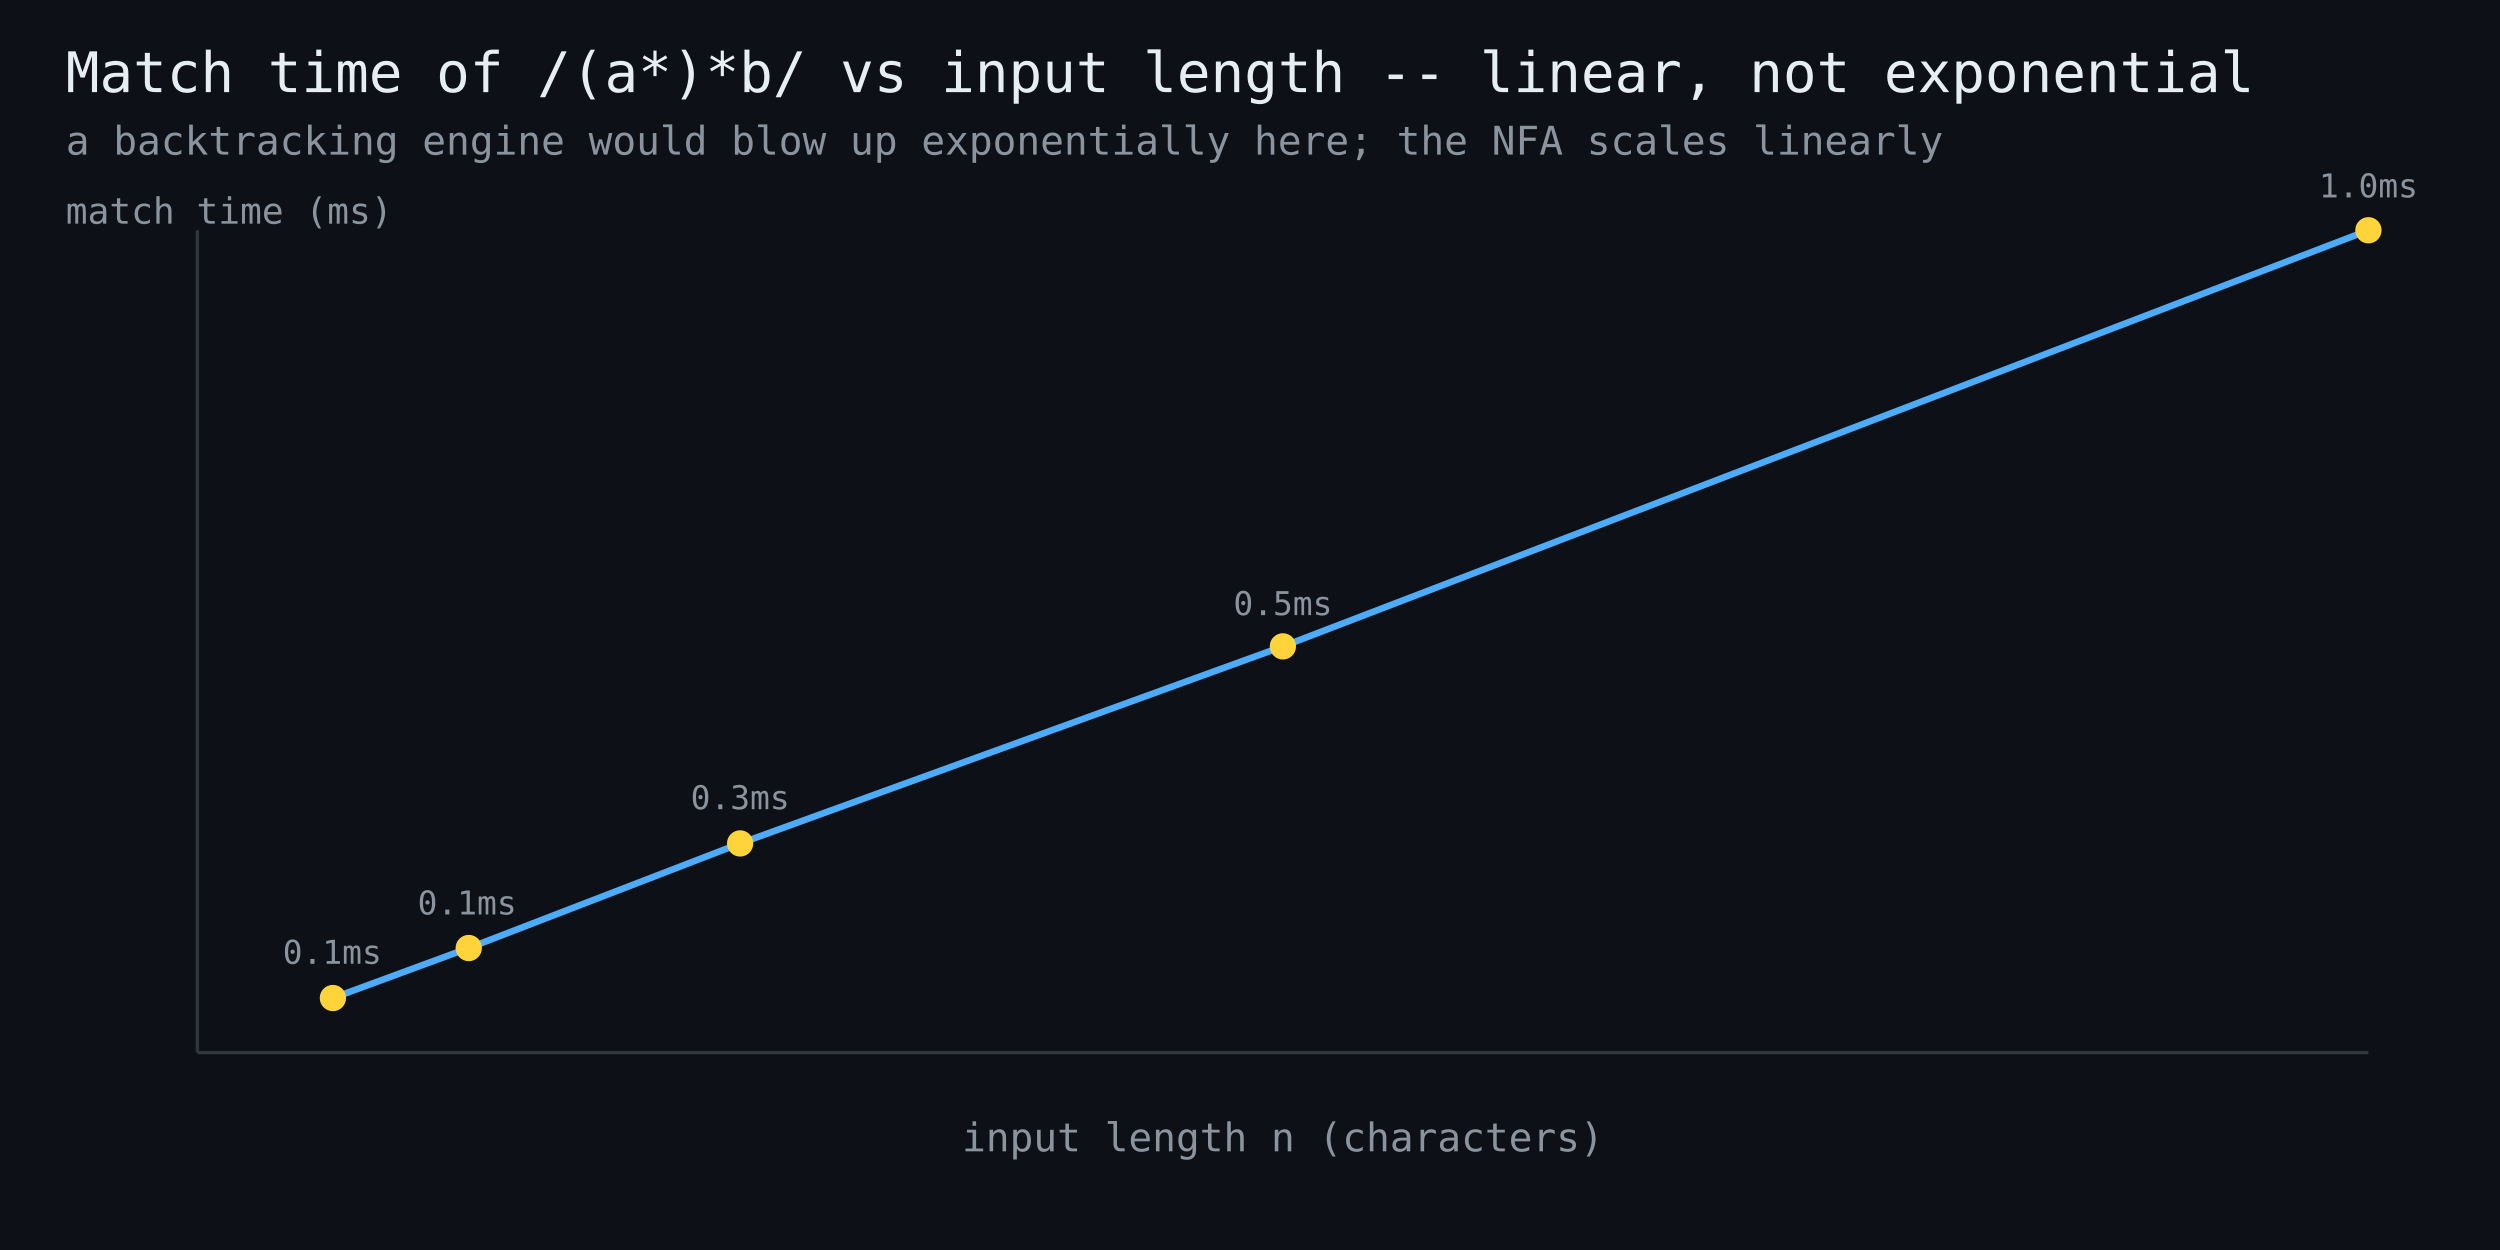
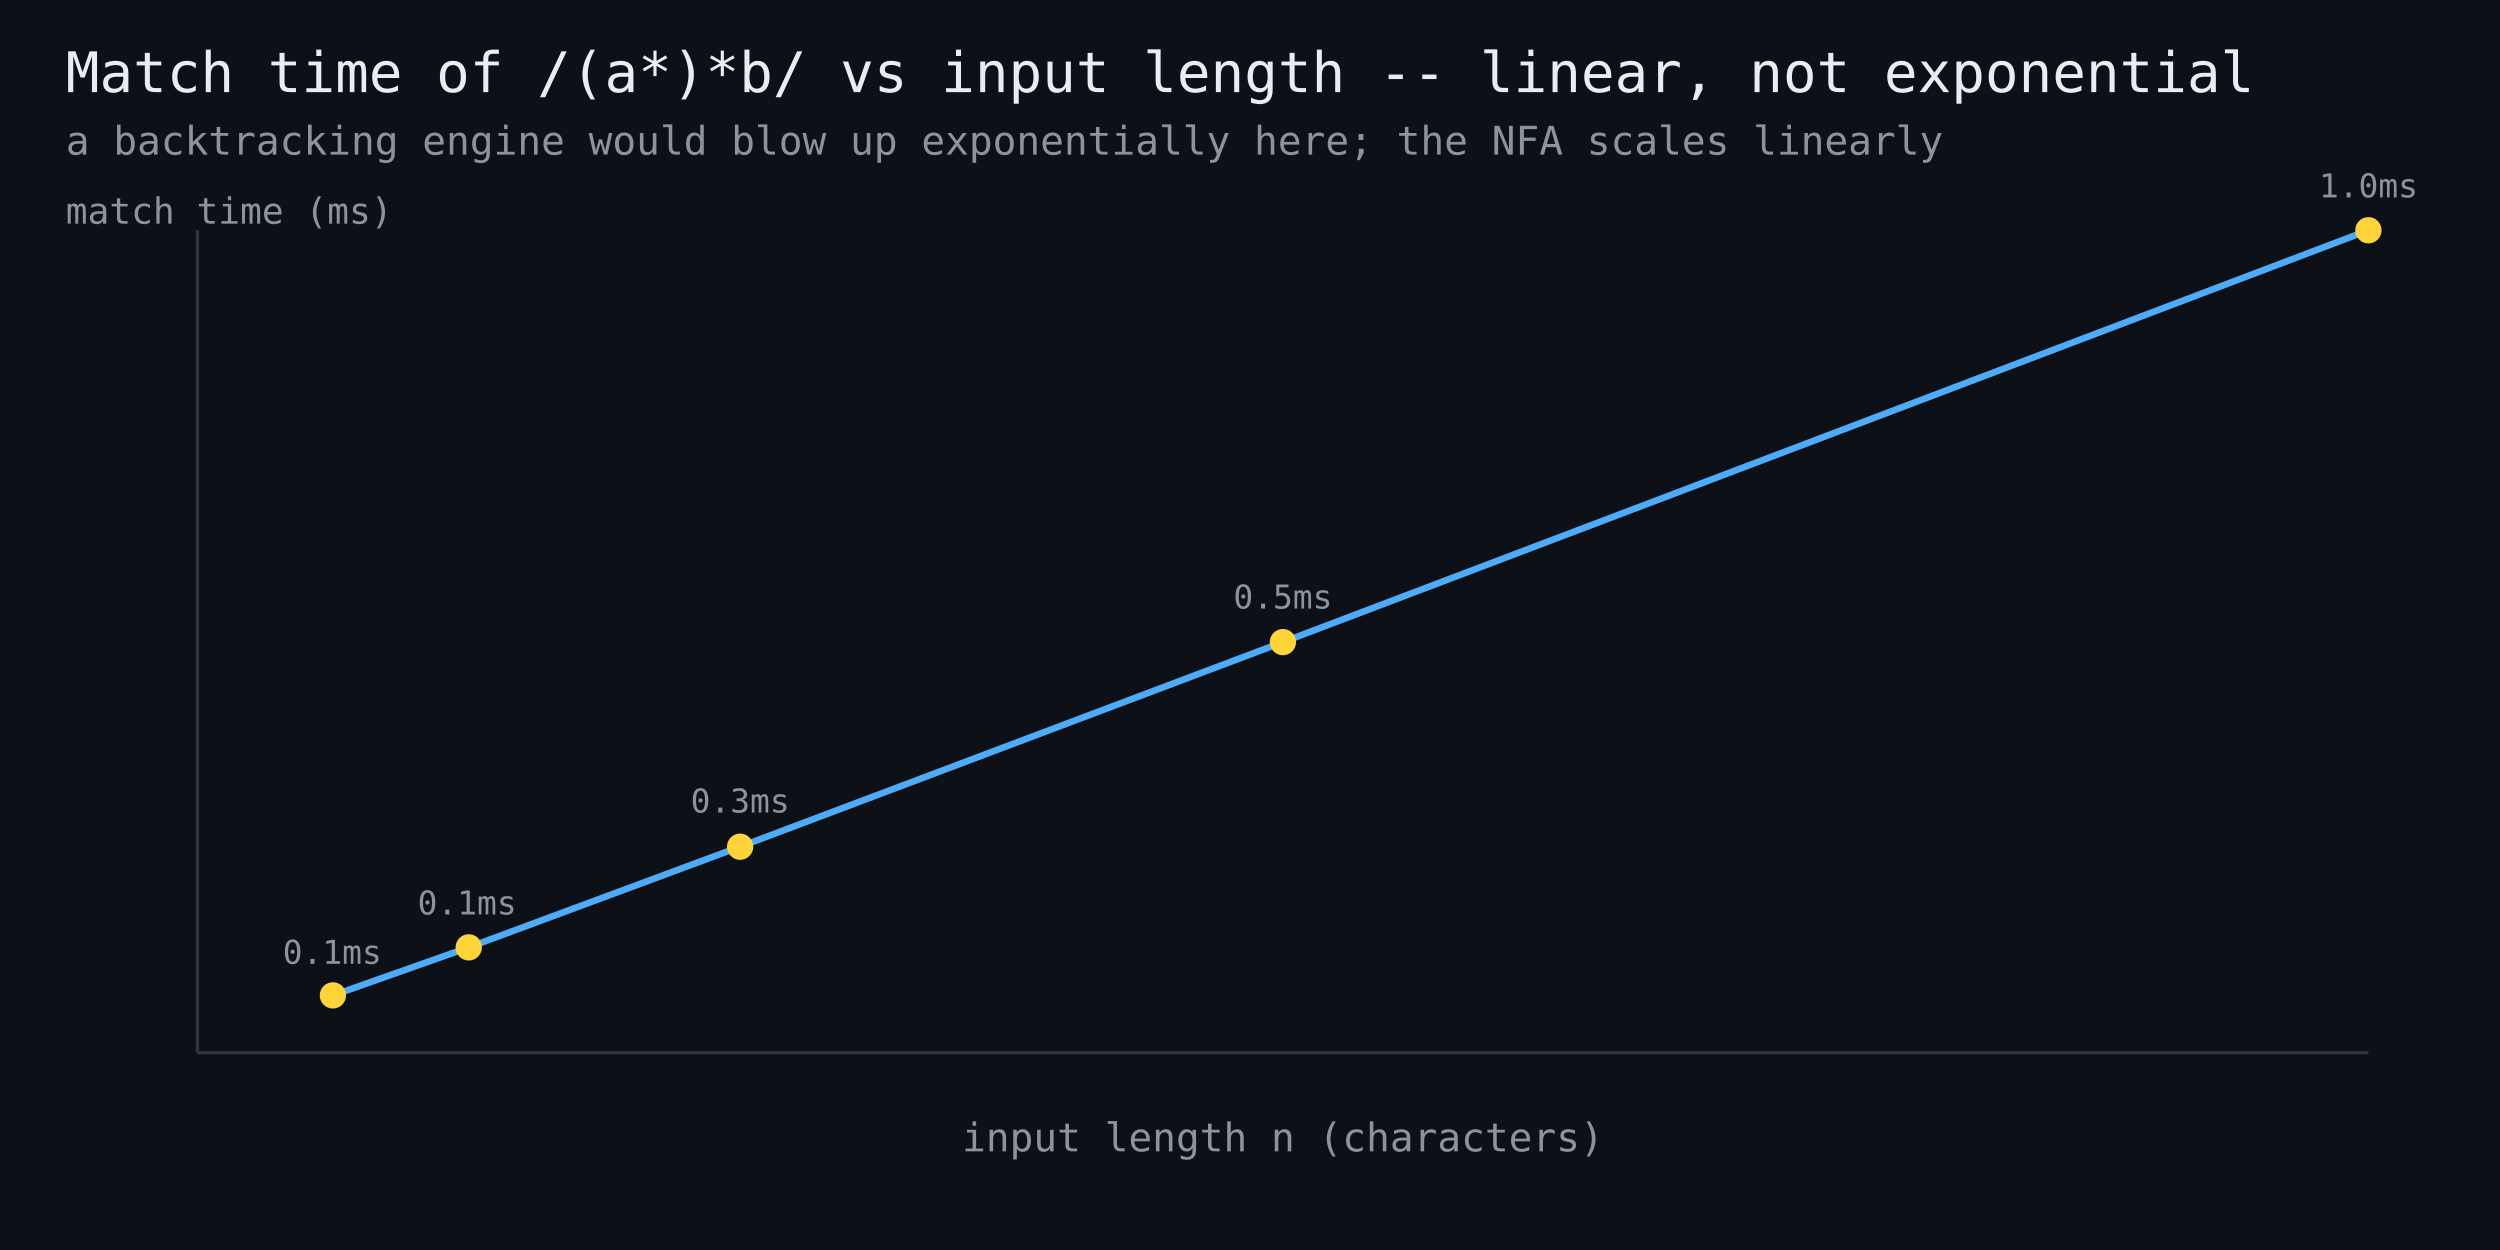
<svg xmlns="http://www.w3.org/2000/svg" width="760" height="380" viewBox="0 0 760 380" font-family="monospace">
  <rect width="760" height="380" fill="#0d1117" />
  <text x="20" y="28" fill="#e6edf3" font-size="17">Match time of /(a*)*b/ vs input length -- linear, not exponential</text>
  <text x="20" y="47" fill="#8b949e" font-size="12">a backtracking engine would blow up exponentially here; the NFA scales linearly</text>
  <line x1="60" y1="320" x2="720" y2="320" stroke="#30363d" stroke-width="1" />
  <line x1="60" y1="320" x2="60" y2="70" stroke="#30363d" stroke-width="1" />
-   <polyline points="101.2,303.4 142.5,288.2 225.0,256.4 390.0,196.5 720.0,70.0" fill="none" stroke="#4dabf7" stroke-width="2" />
-   <circle cx="101.2" cy="303.4" r="4" fill="#ffd43b" />
+   <polyline points="101.2,302.6 142.5,288.0 225.0,257.4 390.0,195.2 720.0,70.0" fill="none" stroke="#4dabf7" stroke-width="2" />
+   <circle cx="101.2" cy="302.6" r="4" fill="#ffd43b" />
  <text x="101" y="293" fill="#8b949e" font-size="10" text-anchor="middle">0.1ms</text>
-   <circle cx="142.5" cy="288.2" r="4" fill="#ffd43b" />
+   <circle cx="142.5" cy="288.0" r="4" fill="#ffd43b" />
  <text x="142" y="278" fill="#8b949e" font-size="10" text-anchor="middle">0.1ms</text>
-   <circle cx="225.0" cy="256.4" r="4" fill="#ffd43b" />
-   <text x="225" y="246" fill="#8b949e" font-size="10" text-anchor="middle">0.3ms</text>
-   <circle cx="390.0" cy="196.5" r="4" fill="#ffd43b" />
-   <text x="390" y="187" fill="#8b949e" font-size="10" text-anchor="middle">0.5ms</text>
+   <circle cx="225.0" cy="257.4" r="4" fill="#ffd43b" />
+   <text x="225" y="247" fill="#8b949e" font-size="10" text-anchor="middle">0.3ms</text>
+   <circle cx="390.0" cy="195.2" r="4" fill="#ffd43b" />
+   <text x="390" y="185" fill="#8b949e" font-size="10" text-anchor="middle">0.5ms</text>
  <circle cx="720.0" cy="70.0" r="4" fill="#ffd43b" />
  <text x="720" y="60" fill="#8b949e" font-size="10" text-anchor="middle">1.0ms</text>
  <text x="390" y="350" fill="#8b949e" font-size="12" text-anchor="middle">input length n (characters)</text>
  <text x="20" y="68" fill="#8b949e" font-size="11">match time (ms)</text>
</svg>
